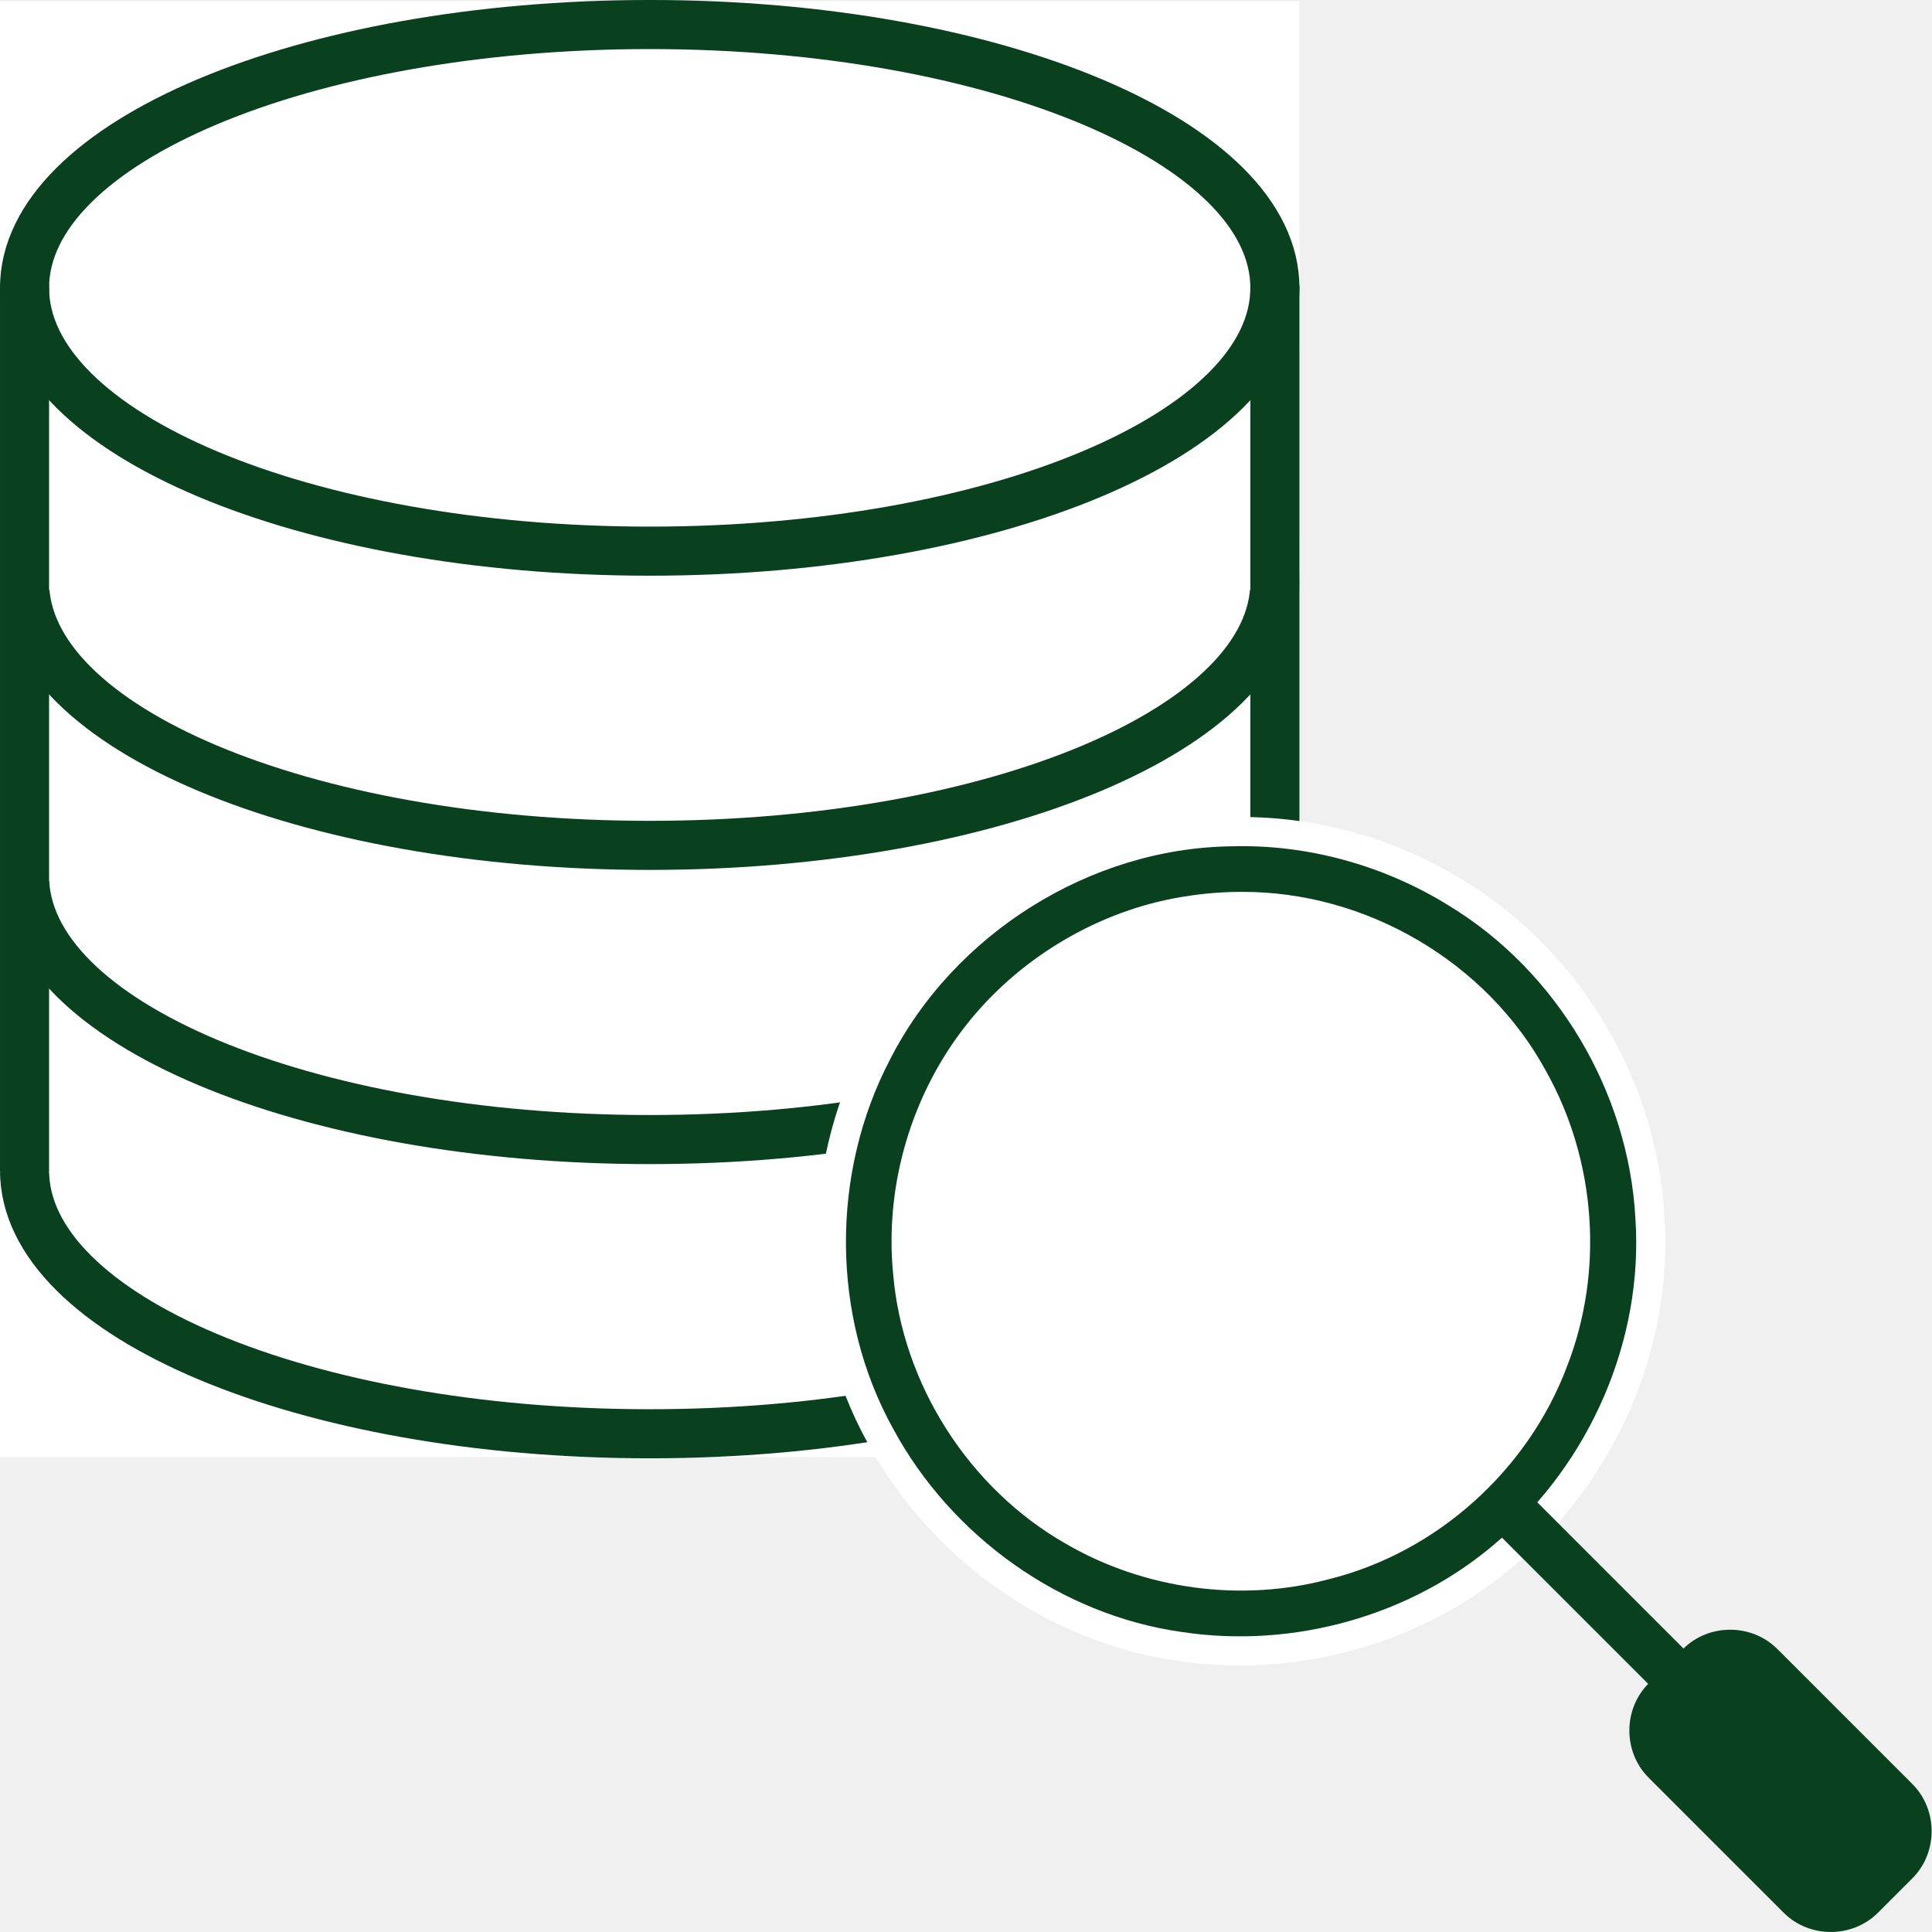
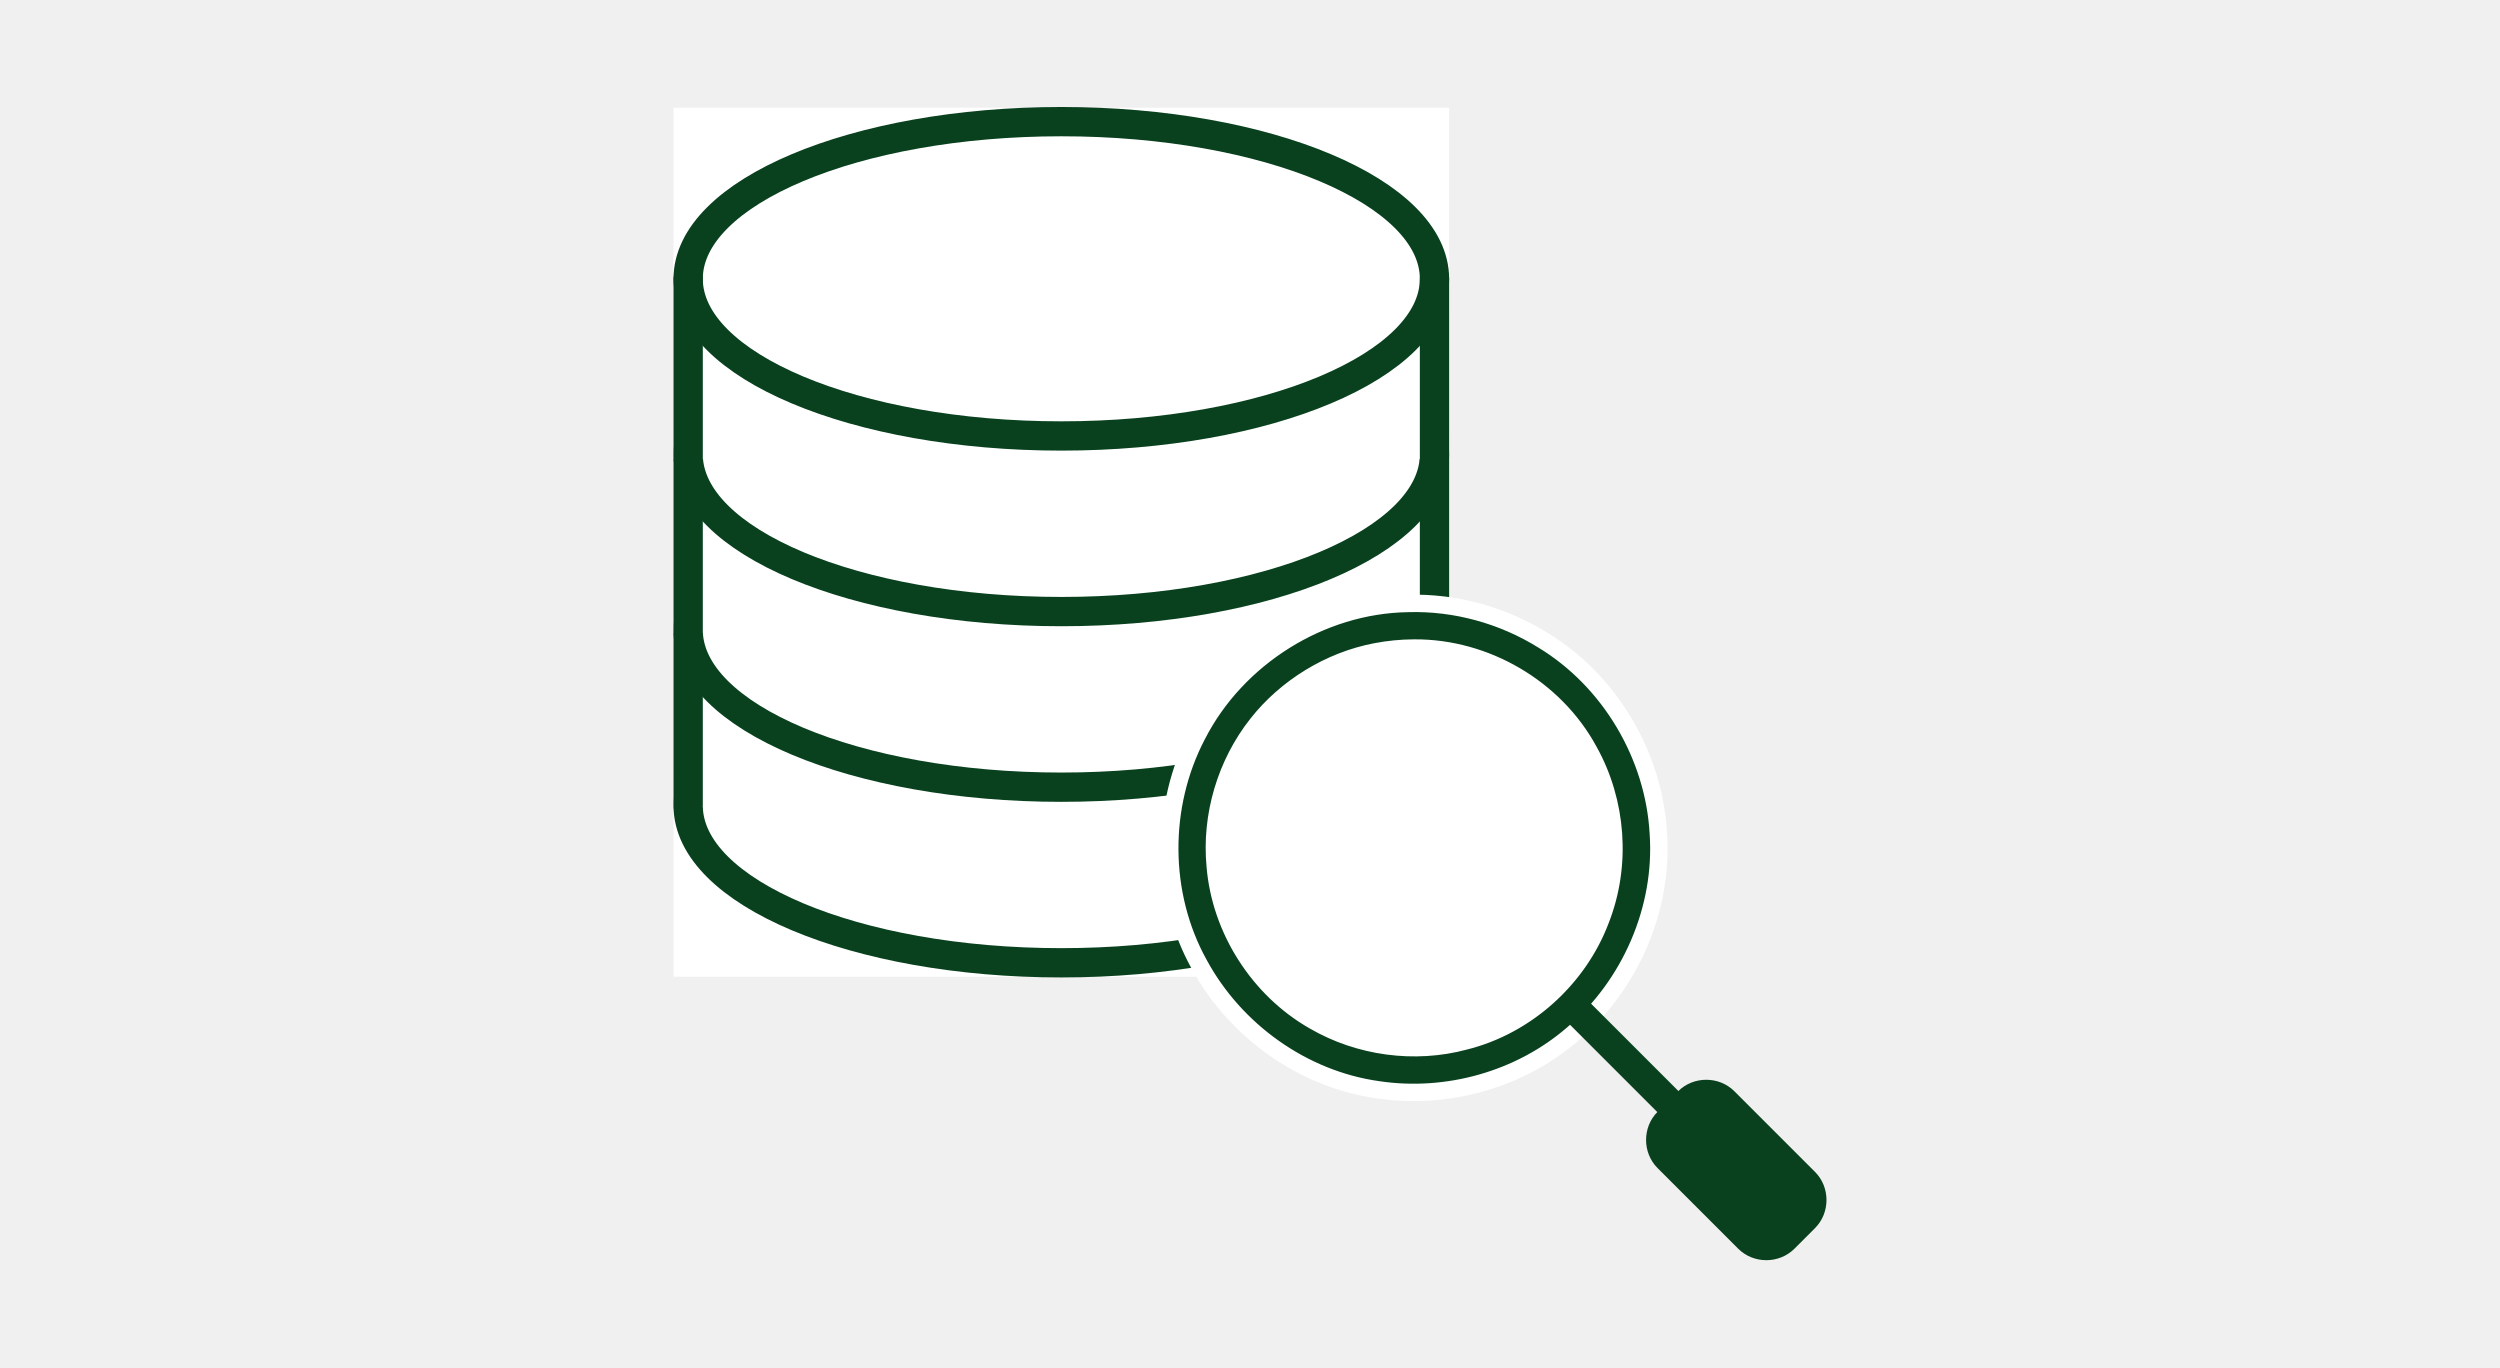
- <svg xmlns="http://www.w3.org/2000/svg" width="472.263" height="472.353" viewBox="0 0 124.953 124.977" version="1.1" id="svg8">
+ <svg xmlns="http://www.w3.org/2000/svg" width="1024" height="560" viewBox="0 0 270.933 148.167" version="1.1" id="svg8">
  <defs id="defs2" />
-   <g id="layer1" transform="translate(-93.43803,-11.59504)">
-     <g id="g7841" transform="translate(20.44782)">
+   <g id="layer1">
+     <g id="g7841">
      <g id="g6408">
        <rect style="fill:#ffffff;fill-opacity:1;stroke:#ffffff;stroke-width:3.175;stroke-linecap:round;stroke-miterlimit:4;stroke-dasharray:none;stroke-opacity:1" id="rect6395" width="80.882" height="19.031" x="74.578" y="85.231" ry="0" />
        <ellipse style="fill:none;stroke:#09411f;stroke-width:3.175;stroke-linecap:round;stroke-miterlimit:4;stroke-dasharray:none" id="ellipse5970-8" cx="115.019" cy="87.309" rx="40.441" ry="17.033" />
        <rect style="fill:#ffffff;fill-opacity:1;stroke:#ffffff;stroke-width:3.175;stroke-linecap:round;stroke-miterlimit:4;stroke-dasharray:none;stroke-opacity:1" id="rect5976-1" width="80.882" height="19.031" x="74.578" y="66.875" ry="0" />
        <ellipse style="fill:none;stroke:#09411f;stroke-width:3.175;stroke-linecap:round;stroke-miterlimit:4;stroke-dasharray:none" id="ellipse5968-6" cx="115.019" cy="68.278" rx="40.441" ry="17.033" />
        <rect style="fill:#ffffff;fill-opacity:1;stroke:#ffffff;stroke-width:3.175;stroke-linecap:round;stroke-miterlimit:4;stroke-dasharray:none;stroke-opacity:1" id="rect5974-0" width="80.882" height="19.031" x="74.578" y="47.979" ry="0" />
        <rect style="fill:#ffffff;fill-opacity:1;stroke:#ffffff;stroke-width:3.175;stroke-linecap:round;stroke-miterlimit:4;stroke-dasharray:none;stroke-opacity:1" id="rect6393" width="80.882" height="19.031" x="74.578" y="13.264" ry="0" />
        <ellipse style="fill:none;stroke:#09411f;stroke-width:3.175;stroke-linecap:round;stroke-miterlimit:4;stroke-dasharray:none" id="ellipse5966-0" cx="115.019" cy="49.247" rx="40.441" ry="17.033" />
        <rect style="fill:#ffffff;fill-opacity:1;stroke:#ffffff;stroke-width:3.175;stroke-linecap:round;stroke-miterlimit:4;stroke-dasharray:none;stroke-opacity:1" id="rect5972-4" width="80.882" height="19.031" x="74.578" y="29.139" ry="0" />
        <ellipse style="fill:none;stroke:#09411f;stroke-width:3.175;stroke-linecap:round;stroke-miterlimit:4;stroke-dasharray:none" id="path5964-8" cx="115.019" cy="30.215" rx="40.441" ry="17.033" />
        <path style="fill:none;stroke:#09411f;stroke-width:3.175;stroke-linecap:round;stroke-linejoin:miter;stroke-miterlimit:4;stroke-dasharray:none;stroke-opacity:1" d="M 155.46,30.215 V 87.309" id="path5980-6" />
        <path style="fill:none;stroke:#09411f;stroke-width:3.175;stroke-linecap:round;stroke-linejoin:miter;stroke-miterlimit:4;stroke-dasharray:none;stroke-opacity:1" d="M 74.578,30.215 V 87.309" id="path5982-3" />
      </g>
      <circle style="fill:#ffffff;fill-opacity:1;stroke:none;stroke-width:1.994;stroke-linecap:round;stroke-miterlimit:4;stroke-dasharray:none;stroke-opacity:1" id="path6291" cx="153.263" cy="91.887" r="27.049" />
      <path id="path6255" style="color:#000000;font-style:normal;font-variant:normal;font-weight:normal;font-stretch:normal;font-size:medium;line-height:normal;font-family:sans-serif;font-variant-ligatures:normal;font-variant-position:normal;font-variant-caps:normal;font-variant-numeric:normal;font-variant-alternates:normal;font-variant-east-asian:normal;font-feature-settings:normal;font-variation-settings:normal;text-indent:0;text-align:start;text-decoration:none;text-decoration-line:none;text-decoration-style:solid;text-decoration-color:#000000;letter-spacing:normal;word-spacing:normal;text-transform:none;writing-mode:lr-tb;direction:ltr;text-orientation:mixed;dominant-baseline:auto;baseline-shift:baseline;text-anchor:start;white-space:normal;shape-padding:0;shape-margin:0;inline-size:0;clip-rule:nonzero;display:inline;overflow:visible;visibility:visible;isolation:auto;mix-blend-mode:normal;color-interpolation:sRGB;color-interpolation-filters:linearRGB;solid-color:#000000;solid-opacity:1;vector-effect:none;fill:#09411f;fill-opacity:1;fill-rule:nonzero;stroke:#ffffff;stroke-width:1.884;stroke-linecap:butt;stroke-linejoin:miter;stroke-miterlimit:4;stroke-dasharray:none;stroke-dashoffset:0;stroke-opacity:1;color-rendering:auto;image-rendering:auto;shape-rendering:auto;text-rendering:auto;enable-background:accumulate;stop-color:#000000" d="m 152.589,65.4 c -9.456,0.139 -18.546,5.86 -22.845,14.268 -4.007,7.636 -3.99,17.262 0.205,24.82 3.893,7.19 11.223,12.461 19.346,13.608 7.483,1.136 15.423,-1.072 21.151,-6.04 6.222,-5.291 9.836,-13.557 9.273,-21.732 -0.465,-8.456 -5.259,-16.551 -12.512,-20.949 -4.349,-2.701 -9.494,-4.129 -14.618,-3.975 z m 0.679,4.83 c 7.735,-0.049 15.247,4.344 18.923,11.137 3.093,5.53 3.594,12.395 1.275,18.312 -2.42,6.414 -8.07,11.5 -14.733,13.155 -5.425,1.458 -11.452,0.648 -16.339,-2.201 -5.975,-3.41 -10.127,-9.876 -10.695,-16.757 -0.526,-5.488 1.159,-11.119 4.544,-15.403 3.132,-3.99 7.852,-6.881 12.842,-7.836 1.362,-0.261 2.76,-0.405 4.182,-0.407 z" />
      <path style="color:#000000;font-style:normal;font-variant:normal;font-weight:normal;font-stretch:normal;font-size:medium;line-height:normal;font-family:sans-serif;font-variant-ligatures:normal;font-variant-position:normal;font-variant-caps:normal;font-variant-numeric:normal;font-variant-alternates:normal;font-variant-east-asian:normal;font-feature-settings:normal;font-variation-settings:normal;text-indent:0;text-align:start;text-decoration:none;text-decoration-line:none;text-decoration-style:solid;text-decoration-color:#000000;letter-spacing:normal;word-spacing:normal;text-transform:none;writing-mode:lr-tb;direction:ltr;text-orientation:mixed;dominant-baseline:auto;baseline-shift:baseline;text-anchor:start;white-space:normal;shape-padding:0;shape-margin:0;inline-size:0;clip-rule:nonzero;display:inline;overflow:visible;visibility:visible;isolation:auto;mix-blend-mode:normal;color-interpolation:sRGB;color-interpolation-filters:linearRGB;solid-color:#000000;solid-opacity:1;vector-effect:none;fill:#09411f;fill-opacity:1;fill-rule:nonzero;stroke:none;stroke-width:3.175;stroke-linecap:butt;stroke-linejoin:miter;stroke-miterlimit:4;stroke-dasharray:none;stroke-dashoffset:0;stroke-opacity:1;color-rendering:auto;image-rendering:auto;shape-rendering:auto;text-rendering:auto;enable-background:accumulate;stop-color:#000000" d="m 171.429,107.773 -2.284,2.284 12.669,12.669 2.284,-2.284 z" id="path6259" />
      <g id="g6261" style="fill:#09411f;fill-opacity:1;stroke:none;stroke-width:3.121;stroke-miterlimit:4;stroke-dasharray:none;stroke-opacity:1" transform="matrix(0.7192864,0.7192864,-0.7192864,0.7192864,14.07542,-261.3793)">
        <path style="color:#000000;font-style:normal;font-variant:normal;font-weight:normal;font-stretch:normal;font-size:medium;line-height:normal;font-family:sans-serif;font-variant-ligatures:normal;font-variant-position:normal;font-variant-caps:normal;font-variant-numeric:normal;font-variant-alternates:normal;font-variant-east-asian:normal;font-feature-settings:normal;font-variation-settings:normal;text-indent:0;text-align:start;text-decoration:none;text-decoration-line:none;text-decoration-style:solid;text-decoration-color:#000000;letter-spacing:normal;word-spacing:normal;text-transform:none;writing-mode:lr-tb;direction:ltr;text-orientation:mixed;dominant-baseline:auto;baseline-shift:baseline;text-anchor:start;white-space:normal;shape-padding:0;shape-margin:0;inline-size:0;clip-rule:nonzero;display:inline;overflow:visible;visibility:visible;isolation:auto;mix-blend-mode:normal;color-interpolation:sRGB;color-interpolation-filters:linearRGB;solid-color:#000000;solid-opacity:1;vector-effect:none;fill:#09411f;fill-opacity:1;fill-rule:nonzero;stroke:none;stroke-width:3.121;stroke-linecap:round;stroke-linejoin:miter;stroke-miterlimit:4;stroke-dasharray:none;stroke-dashoffset:0;stroke-opacity:1;color-rendering:auto;image-rendering:auto;shape-rendering:auto;text-rendering:auto;enable-background:accumulate;stop-color:#000000;stop-opacity:1" d="m 384.773,145.428 h 12.153 c 1.018,0 1.837,0.819 1.837,1.837 v 3.102 c 0,1.018 -0.819,1.837 -1.837,1.837 h -12.153 c -1.018,0 -1.837,-0.819 -1.837,-1.837 v -3.102 c 0,-1.018 0.819,-1.837 1.837,-1.837 z" id="path6263" />
        <path style="color:#000000;font-style:normal;font-variant:normal;font-weight:normal;font-stretch:normal;font-size:medium;line-height:normal;font-family:sans-serif;font-variant-ligatures:normal;font-variant-position:normal;font-variant-caps:normal;font-variant-numeric:normal;font-variant-alternates:normal;font-variant-east-asian:normal;font-feature-settings:normal;font-variation-settings:normal;text-indent:0;text-align:start;text-decoration:none;text-decoration-line:none;text-decoration-style:solid;text-decoration-color:#000000;letter-spacing:normal;word-spacing:normal;text-transform:none;writing-mode:lr-tb;direction:ltr;text-orientation:mixed;dominant-baseline:auto;baseline-shift:baseline;text-anchor:start;white-space:normal;shape-padding:0;shape-margin:0;inline-size:0;clip-rule:nonzero;display:inline;overflow:visible;visibility:visible;isolation:auto;mix-blend-mode:normal;color-interpolation:sRGB;color-interpolation-filters:linearRGB;solid-color:#000000;solid-opacity:1;vector-effect:none;fill:#09411f;fill-opacity:1;fill-rule:nonzero;stroke:none;stroke-width:3.121;stroke-linecap:round;stroke-linejoin:miter;stroke-miterlimit:4;stroke-dasharray:none;stroke-dashoffset:0;stroke-opacity:1;color-rendering:auto;image-rendering:auto;shape-rendering:auto;text-rendering:auto;enable-background:accumulate;stop-color:#000000;stop-opacity:1" d="m 384.773,143.029 c -2.305,0 -4.236,1.931 -4.236,4.236 v 3.102 c 0,2.305 1.931,4.236 4.236,4.236 h 12.152 c 2.305,0 4.236,-1.931 4.236,-4.236 v -3.102 c 0,-2.305 -1.931,-4.236 -4.236,-4.236 z m 0.561,4.797 h 11.031 v 1.98 h -11.031 z" id="path6265" />
      </g>
    </g>
  </g>
</svg>
